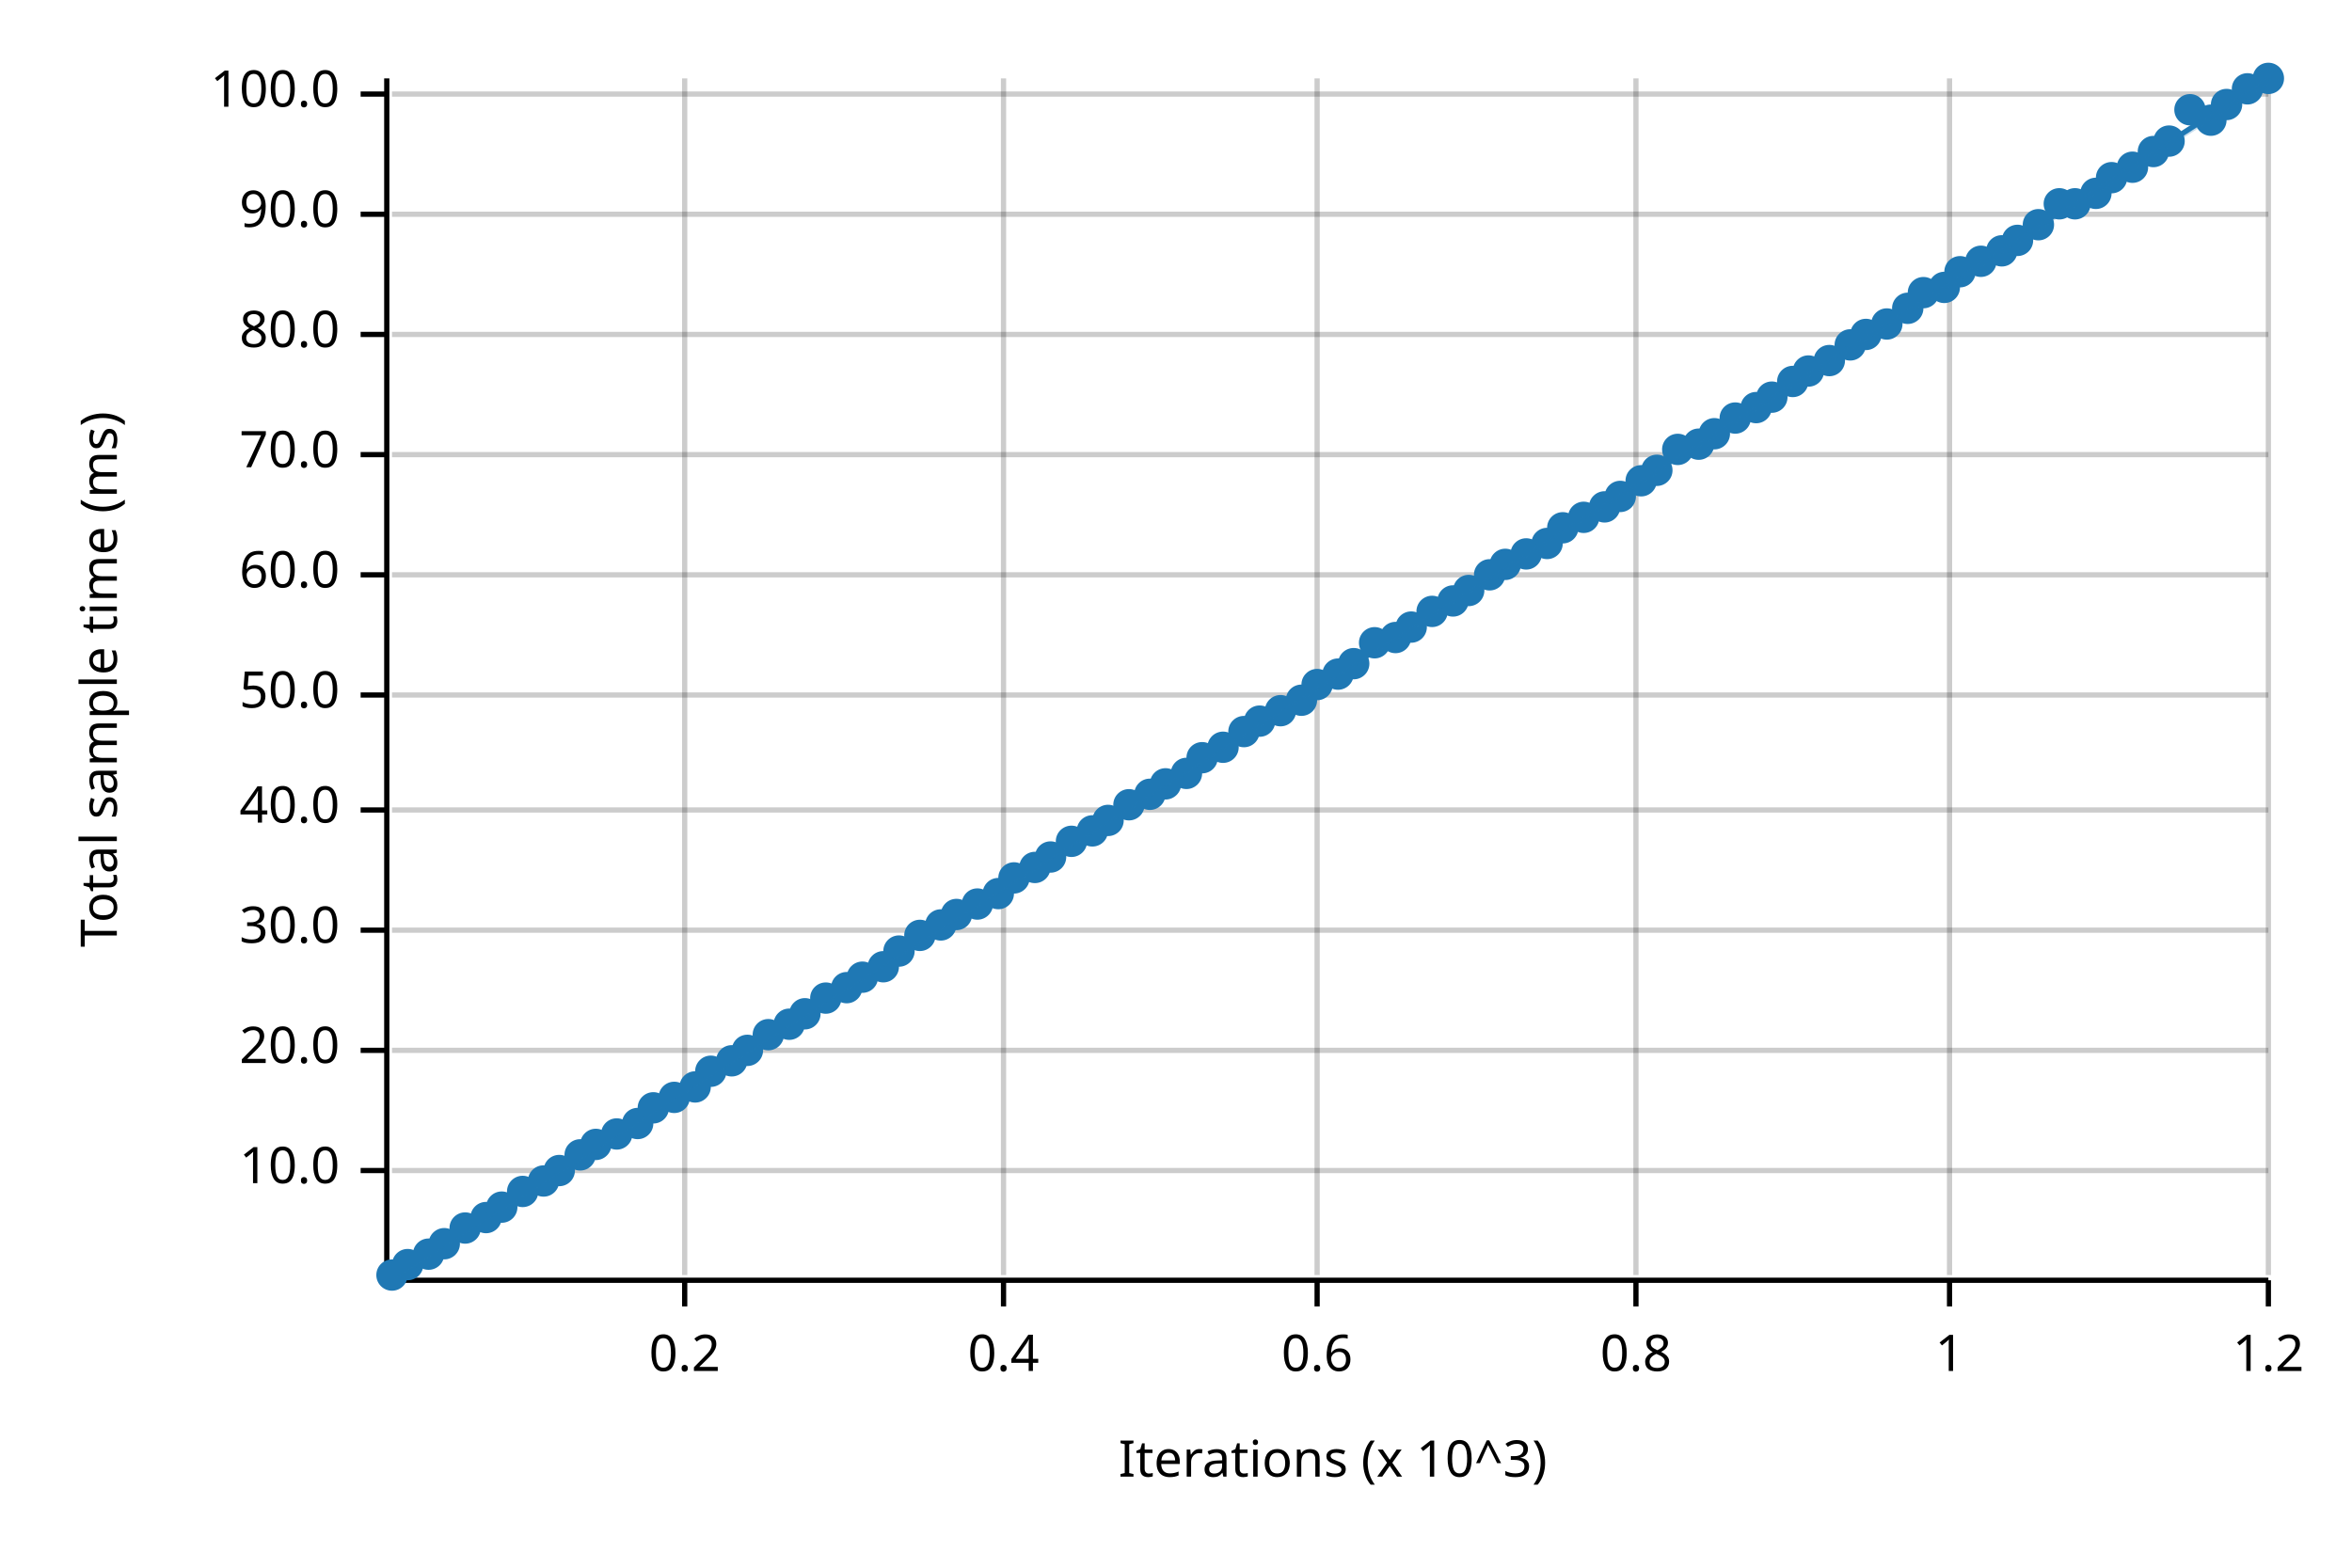
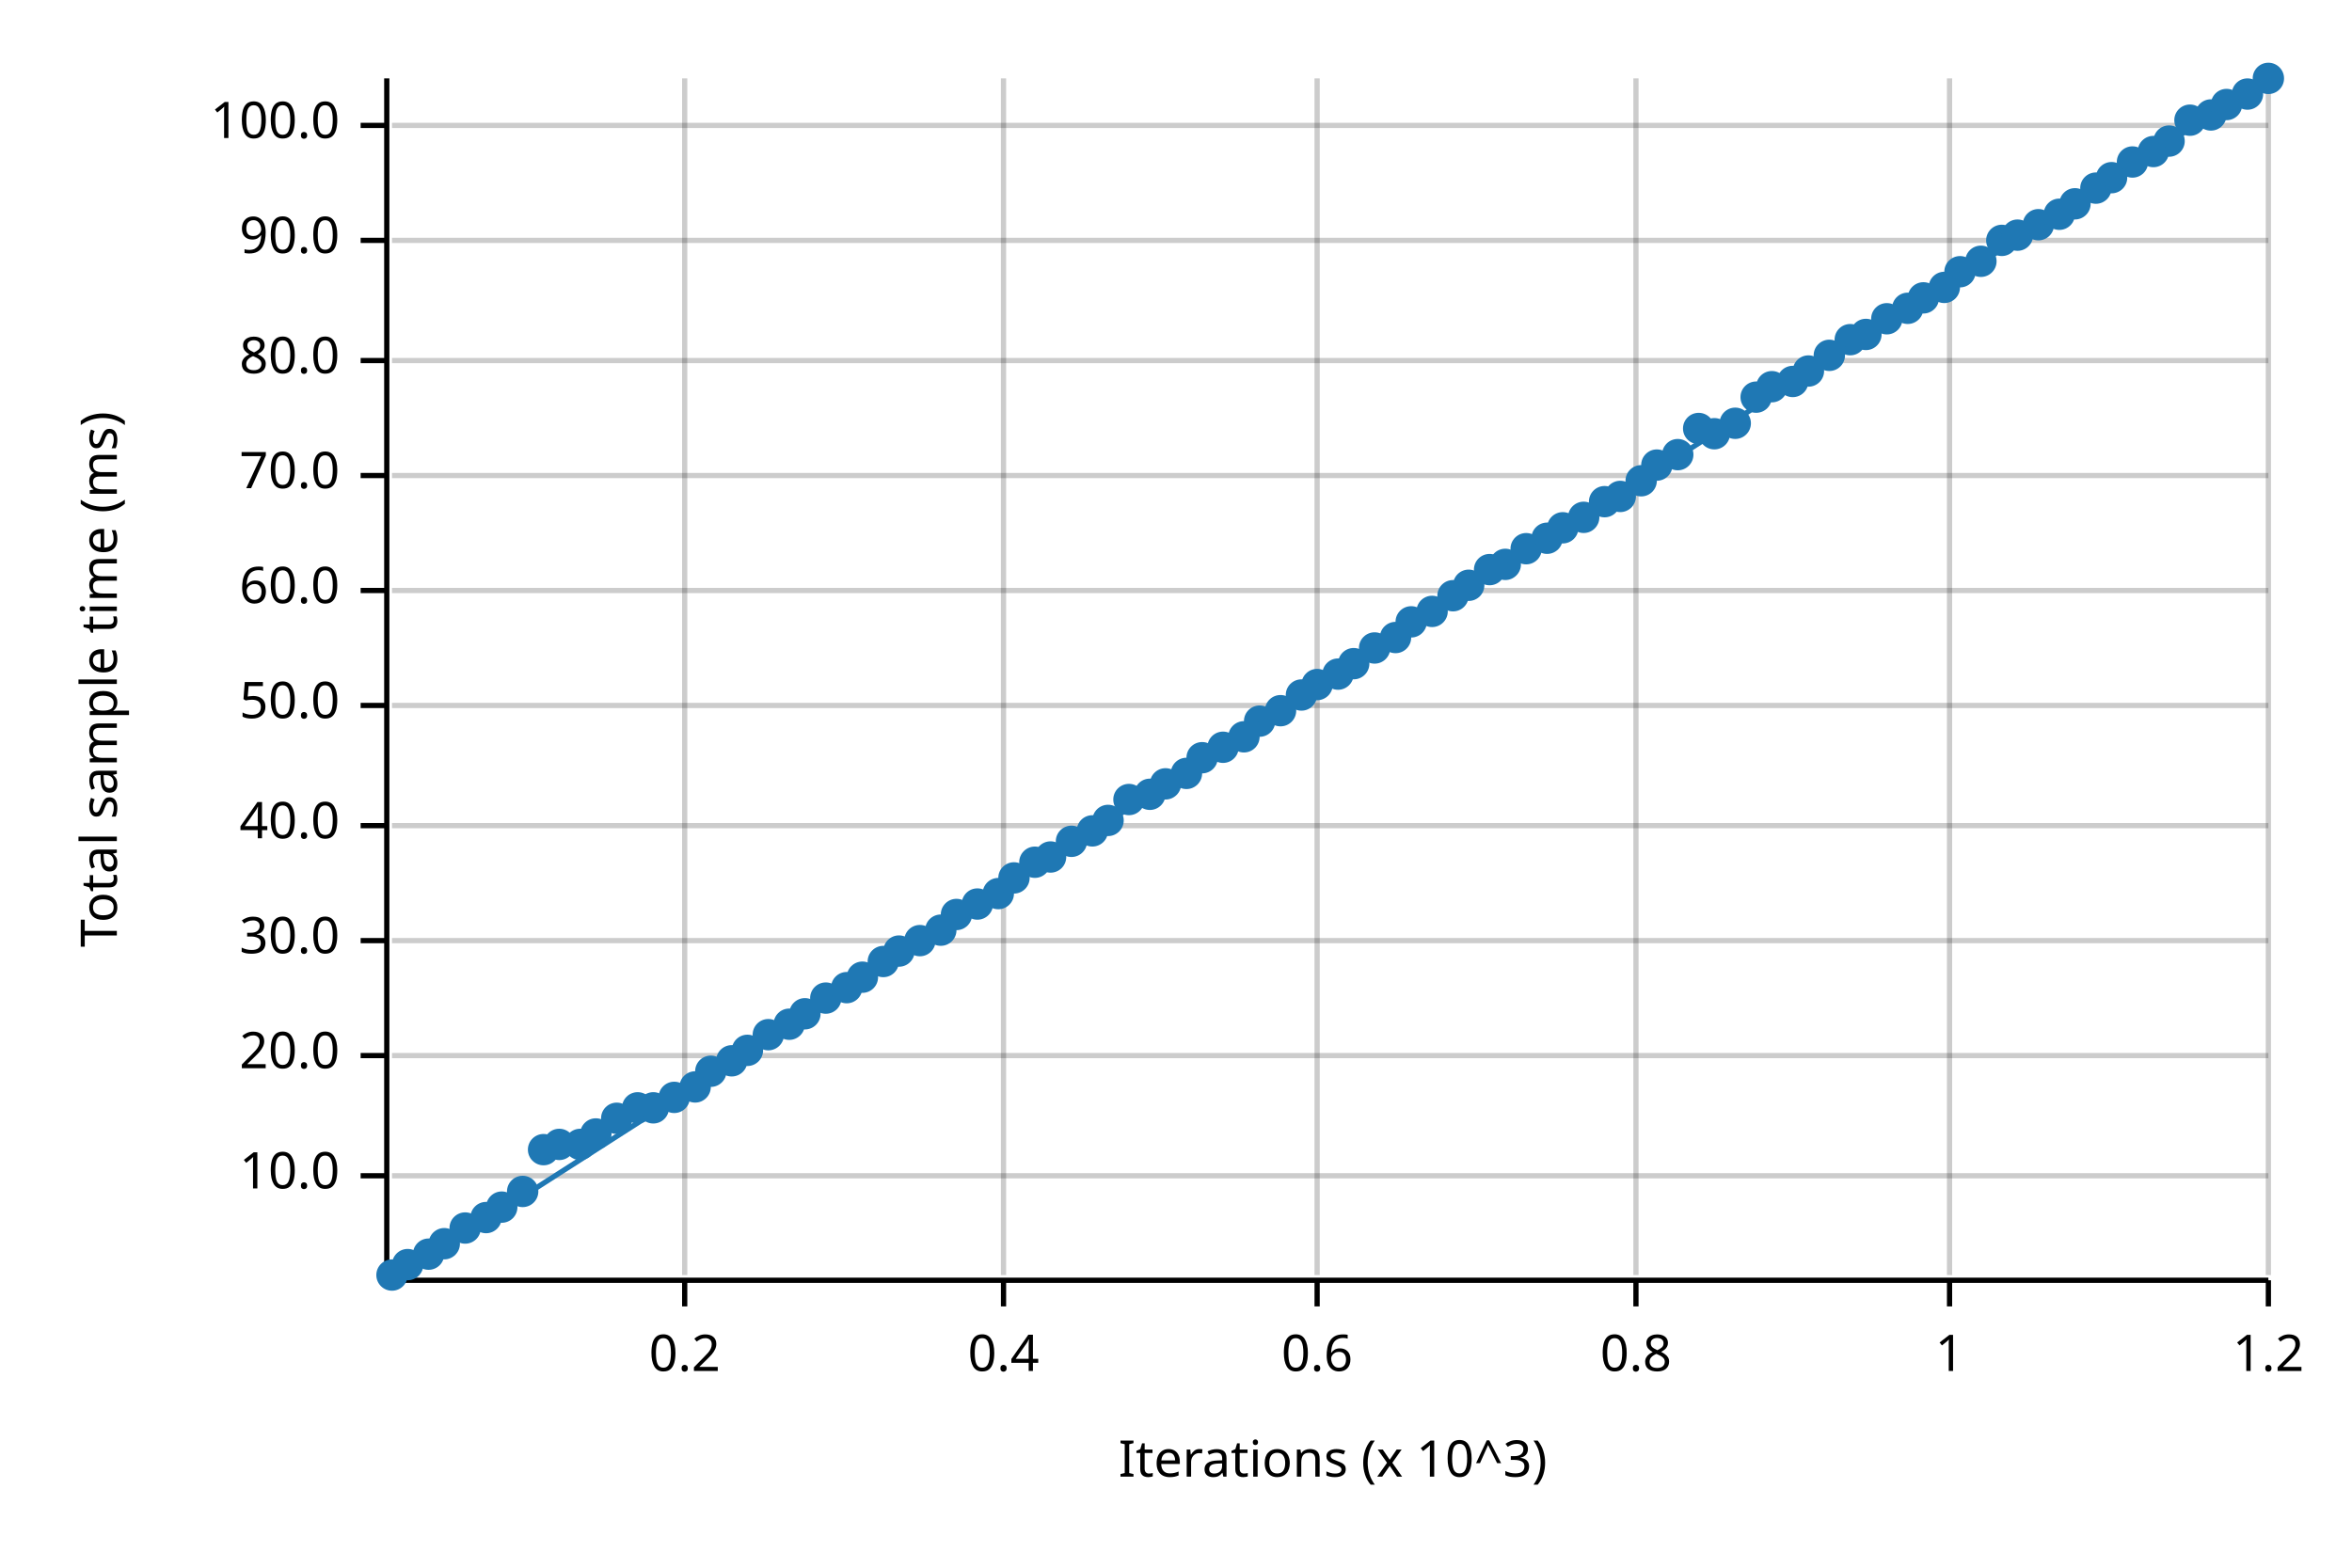
<svg xmlns="http://www.w3.org/2000/svg" width="450" height="300" viewBox="0 0 450 300">
  <text x="15" y="130" dy="0.76em" text-anchor="middle" font-family="sans-serif" font-size="9.677" opacity="1" fill="#000000" transform="rotate(270, 15, 130)">
Total sample time (ms)
</text>
  <text x="255" y="285" dy="-0.5ex" text-anchor="middle" font-family="sans-serif" font-size="9.677" opacity="1" fill="#000000">
Iterations (x 10^3)
</text>
  <line opacity="0.2" stroke="#000000" stroke-width="1" x1="131" y1="244" x2="131" y2="15" />
  <line opacity="0.2" stroke="#000000" stroke-width="1" x1="192" y1="244" x2="192" y2="15" />
  <line opacity="0.2" stroke="#000000" stroke-width="1" x1="252" y1="244" x2="252" y2="15" />
  <line opacity="0.2" stroke="#000000" stroke-width="1" x1="313" y1="244" x2="313" y2="15" />
  <line opacity="0.2" stroke="#000000" stroke-width="1" x1="373" y1="244" x2="373" y2="15" />
  <line opacity="0.2" stroke="#000000" stroke-width="1" x1="434" y1="244" x2="434" y2="15" />
-   <line opacity="0.2" stroke="#000000" stroke-width="1" x1="75" y1="224" x2="434" y2="224" />
-   <line opacity="0.2" stroke="#000000" stroke-width="1" x1="75" y1="201" x2="434" y2="201" />
-   <line opacity="0.2" stroke="#000000" stroke-width="1" x1="75" y1="178" x2="434" y2="178" />
-   <line opacity="0.2" stroke="#000000" stroke-width="1" x1="75" y1="155" x2="434" y2="155" />
-   <line opacity="0.2" stroke="#000000" stroke-width="1" x1="75" y1="133" x2="434" y2="133" />
-   <line opacity="0.2" stroke="#000000" stroke-width="1" x1="75" y1="110" x2="434" y2="110" />
-   <line opacity="0.2" stroke="#000000" stroke-width="1" x1="75" y1="87" x2="434" y2="87" />
-   <line opacity="0.2" stroke="#000000" stroke-width="1" x1="75" y1="64" x2="434" y2="64" />
-   <line opacity="0.2" stroke="#000000" stroke-width="1" x1="75" y1="41" x2="434" y2="41" />
-   <line opacity="0.2" stroke="#000000" stroke-width="1" x1="75" y1="18" x2="434" y2="18" />
+   <line opacity="0.2" stroke="#000000" stroke-width="1" x1="75" y1="225" x2="434" y2="225" />
+   <line opacity="0.2" stroke="#000000" stroke-width="1" x1="75" y1="202" x2="434" y2="202" />
+   <line opacity="0.2" stroke="#000000" stroke-width="1" x1="75" y1="180" x2="434" y2="180" />
+   <line opacity="0.2" stroke="#000000" stroke-width="1" x1="75" y1="158" x2="434" y2="158" />
+   <line opacity="0.2" stroke="#000000" stroke-width="1" x1="75" y1="135" x2="434" y2="135" />
+   <line opacity="0.2" stroke="#000000" stroke-width="1" x1="75" y1="113" x2="434" y2="113" />
+   <line opacity="0.2" stroke="#000000" stroke-width="1" x1="75" y1="91" x2="434" y2="91" />
+   <line opacity="0.2" stroke="#000000" stroke-width="1" x1="75" y1="69" x2="434" y2="69" />
+   <line opacity="0.2" stroke="#000000" stroke-width="1" x1="75" y1="46" x2="434" y2="46" />
+   <line opacity="0.2" stroke="#000000" stroke-width="1" x1="75" y1="24" x2="434" y2="24" />
  <polyline fill="none" opacity="1" stroke="#000000" stroke-width="1" points="74,15 74,244 " />
-   <text x="65" y="224" dy="0.5ex" text-anchor="end" font-family="sans-serif" font-size="9.677" opacity="1" fill="#000000">
+   <text x="65" y="225" dy="0.5ex" text-anchor="end" font-family="sans-serif" font-size="9.677" opacity="1" fill="#000000">
10.0
</text>
-   <polyline fill="none" opacity="1" stroke="#000000" stroke-width="1" points="69,224 74,224 " />
-   <text x="65" y="201" dy="0.5ex" text-anchor="end" font-family="sans-serif" font-size="9.677" opacity="1" fill="#000000">
+   <polyline fill="none" opacity="1" stroke="#000000" stroke-width="1" points="69,225 74,225 " />
+   <text x="65" y="202" dy="0.5ex" text-anchor="end" font-family="sans-serif" font-size="9.677" opacity="1" fill="#000000">
20.0
</text>
-   <polyline fill="none" opacity="1" stroke="#000000" stroke-width="1" points="69,201 74,201 " />
-   <text x="65" y="178" dy="0.5ex" text-anchor="end" font-family="sans-serif" font-size="9.677" opacity="1" fill="#000000">
+   <polyline fill="none" opacity="1" stroke="#000000" stroke-width="1" points="69,202 74,202 " />
+   <text x="65" y="180" dy="0.5ex" text-anchor="end" font-family="sans-serif" font-size="9.677" opacity="1" fill="#000000">
30.0
</text>
-   <polyline fill="none" opacity="1" stroke="#000000" stroke-width="1" points="69,178 74,178 " />
-   <text x="65" y="155" dy="0.5ex" text-anchor="end" font-family="sans-serif" font-size="9.677" opacity="1" fill="#000000">
+   <polyline fill="none" opacity="1" stroke="#000000" stroke-width="1" points="69,180 74,180 " />
+   <text x="65" y="158" dy="0.5ex" text-anchor="end" font-family="sans-serif" font-size="9.677" opacity="1" fill="#000000">
40.0
</text>
-   <polyline fill="none" opacity="1" stroke="#000000" stroke-width="1" points="69,155 74,155 " />
-   <text x="65" y="133" dy="0.5ex" text-anchor="end" font-family="sans-serif" font-size="9.677" opacity="1" fill="#000000">
+   <polyline fill="none" opacity="1" stroke="#000000" stroke-width="1" points="69,158 74,158 " />
+   <text x="65" y="135" dy="0.5ex" text-anchor="end" font-family="sans-serif" font-size="9.677" opacity="1" fill="#000000">
50.0
</text>
-   <polyline fill="none" opacity="1" stroke="#000000" stroke-width="1" points="69,133 74,133 " />
-   <text x="65" y="110" dy="0.5ex" text-anchor="end" font-family="sans-serif" font-size="9.677" opacity="1" fill="#000000">
+   <polyline fill="none" opacity="1" stroke="#000000" stroke-width="1" points="69,135 74,135 " />
+   <text x="65" y="113" dy="0.5ex" text-anchor="end" font-family="sans-serif" font-size="9.677" opacity="1" fill="#000000">
60.0
</text>
-   <polyline fill="none" opacity="1" stroke="#000000" stroke-width="1" points="69,110 74,110 " />
-   <text x="65" y="87" dy="0.5ex" text-anchor="end" font-family="sans-serif" font-size="9.677" opacity="1" fill="#000000">
+   <polyline fill="none" opacity="1" stroke="#000000" stroke-width="1" points="69,113 74,113 " />
+   <text x="65" y="91" dy="0.5ex" text-anchor="end" font-family="sans-serif" font-size="9.677" opacity="1" fill="#000000">
70.0
</text>
-   <polyline fill="none" opacity="1" stroke="#000000" stroke-width="1" points="69,87 74,87 " />
-   <text x="65" y="64" dy="0.5ex" text-anchor="end" font-family="sans-serif" font-size="9.677" opacity="1" fill="#000000">
+   <polyline fill="none" opacity="1" stroke="#000000" stroke-width="1" points="69,91 74,91 " />
+   <text x="65" y="69" dy="0.5ex" text-anchor="end" font-family="sans-serif" font-size="9.677" opacity="1" fill="#000000">
80.0
</text>
-   <polyline fill="none" opacity="1" stroke="#000000" stroke-width="1" points="69,64 74,64 " />
-   <text x="65" y="41" dy="0.5ex" text-anchor="end" font-family="sans-serif" font-size="9.677" opacity="1" fill="#000000">
+   <polyline fill="none" opacity="1" stroke="#000000" stroke-width="1" points="69,69 74,69 " />
+   <text x="65" y="46" dy="0.5ex" text-anchor="end" font-family="sans-serif" font-size="9.677" opacity="1" fill="#000000">
90.0
</text>
-   <polyline fill="none" opacity="1" stroke="#000000" stroke-width="1" points="69,41 74,41 " />
-   <text x="65" y="18" dy="0.5ex" text-anchor="end" font-family="sans-serif" font-size="9.677" opacity="1" fill="#000000">
+   <polyline fill="none" opacity="1" stroke="#000000" stroke-width="1" points="69,46 74,46 " />
+   <text x="65" y="24" dy="0.5ex" text-anchor="end" font-family="sans-serif" font-size="9.677" opacity="1" fill="#000000">
100.0
</text>
-   <polyline fill="none" opacity="1" stroke="#000000" stroke-width="1" points="69,18 74,18 " />
+   <polyline fill="none" opacity="1" stroke="#000000" stroke-width="1" points="69,24 74,24 " />
  <polyline fill="none" opacity="1" stroke="#000000" stroke-width="1" points="75,245 434,245 " />
  <text x="131" y="255" dy="0.76em" text-anchor="middle" font-family="sans-serif" font-size="9.677" opacity="1" fill="#000000">
0.2
</text>
  <polyline fill="none" opacity="1" stroke="#000000" stroke-width="1" points="131,245 131,250 " />
  <text x="192" y="255" dy="0.76em" text-anchor="middle" font-family="sans-serif" font-size="9.677" opacity="1" fill="#000000">
0.4
</text>
  <polyline fill="none" opacity="1" stroke="#000000" stroke-width="1" points="192,245 192,250 " />
  <text x="252" y="255" dy="0.76em" text-anchor="middle" font-family="sans-serif" font-size="9.677" opacity="1" fill="#000000">
0.6
</text>
  <polyline fill="none" opacity="1" stroke="#000000" stroke-width="1" points="252,245 252,250 " />
  <text x="313" y="255" dy="0.76em" text-anchor="middle" font-family="sans-serif" font-size="9.677" opacity="1" fill="#000000">
0.8
</text>
  <polyline fill="none" opacity="1" stroke="#000000" stroke-width="1" points="313,245 313,250 " />
  <text x="373" y="255" dy="0.76em" text-anchor="middle" font-family="sans-serif" font-size="9.677" opacity="1" fill="#000000">
1
</text>
  <polyline fill="none" opacity="1" stroke="#000000" stroke-width="1" points="373,245 373,250 " />
  <text x="434" y="255" dy="0.76em" text-anchor="middle" font-family="sans-serif" font-size="9.677" opacity="1" fill="#000000">
1.2
</text>
  <polyline fill="none" opacity="1" stroke="#000000" stroke-width="1" points="434,245 434,250 " />
  <circle cx="75" cy="244" r="3" opacity="1" fill="#1F78B4" stroke="none" stroke-width="1" />
  <circle cx="78" cy="242" r="3" opacity="1" fill="#1F78B4" stroke="none" stroke-width="1" />
  <circle cx="82" cy="240" r="3" opacity="1" fill="#1F78B4" stroke="none" stroke-width="1" />
  <circle cx="85" cy="238" r="3" opacity="1" fill="#1F78B4" stroke="none" stroke-width="1" />
  <circle cx="89" cy="235" r="3" opacity="1" fill="#1F78B4" stroke="none" stroke-width="1" />
  <circle cx="93" cy="233" r="3" opacity="1" fill="#1F78B4" stroke="none" stroke-width="1" />
  <circle cx="96" cy="231" r="3" opacity="1" fill="#1F78B4" stroke="none" stroke-width="1" />
  <circle cx="100" cy="228" r="3" opacity="1" fill="#1F78B4" stroke="none" stroke-width="1" />
-   <circle cx="104" cy="226" r="3" opacity="1" fill="#1F78B4" stroke="none" stroke-width="1" />
-   <circle cx="107" cy="224" r="3" opacity="1" fill="#1F78B4" stroke="none" stroke-width="1" />
-   <circle cx="111" cy="221" r="3" opacity="1" fill="#1F78B4" stroke="none" stroke-width="1" />
-   <circle cx="114" cy="219" r="3" opacity="1" fill="#1F78B4" stroke="none" stroke-width="1" />
-   <circle cx="118" cy="217" r="3" opacity="1" fill="#1F78B4" stroke="none" stroke-width="1" />
-   <circle cx="122" cy="215" r="3" opacity="1" fill="#1F78B4" stroke="none" stroke-width="1" />
+   <circle cx="104" cy="220" r="3" opacity="1" fill="#1F78B4" stroke="none" stroke-width="1" />
+   <circle cx="107" cy="219" r="3" opacity="1" fill="#1F78B4" stroke="none" stroke-width="1" />
+   <circle cx="111" cy="219" r="3" opacity="1" fill="#1F78B4" stroke="none" stroke-width="1" />
+   <circle cx="114" cy="217" r="3" opacity="1" fill="#1F78B4" stroke="none" stroke-width="1" />
+   <circle cx="118" cy="214" r="3" opacity="1" fill="#1F78B4" stroke="none" stroke-width="1" />
+   <circle cx="122" cy="212" r="3" opacity="1" fill="#1F78B4" stroke="none" stroke-width="1" />
  <circle cx="125" cy="212" r="3" opacity="1" fill="#1F78B4" stroke="none" stroke-width="1" />
  <circle cx="129" cy="210" r="3" opacity="1" fill="#1F78B4" stroke="none" stroke-width="1" />
  <circle cx="133" cy="208" r="3" opacity="1" fill="#1F78B4" stroke="none" stroke-width="1" />
  <circle cx="136" cy="205" r="3" opacity="1" fill="#1F78B4" stroke="none" stroke-width="1" />
  <circle cx="140" cy="203" r="3" opacity="1" fill="#1F78B4" stroke="none" stroke-width="1" />
  <circle cx="143" cy="201" r="3" opacity="1" fill="#1F78B4" stroke="none" stroke-width="1" />
  <circle cx="147" cy="198" r="3" opacity="1" fill="#1F78B4" stroke="none" stroke-width="1" />
  <circle cx="151" cy="196" r="3" opacity="1" fill="#1F78B4" stroke="none" stroke-width="1" />
  <circle cx="154" cy="194" r="3" opacity="1" fill="#1F78B4" stroke="none" stroke-width="1" />
  <circle cx="158" cy="191" r="3" opacity="1" fill="#1F78B4" stroke="none" stroke-width="1" />
  <circle cx="162" cy="189" r="3" opacity="1" fill="#1F78B4" stroke="none" stroke-width="1" />
  <circle cx="165" cy="187" r="3" opacity="1" fill="#1F78B4" stroke="none" stroke-width="1" />
-   <circle cx="169" cy="185" r="3" opacity="1" fill="#1F78B4" stroke="none" stroke-width="1" />
+   <circle cx="169" cy="184" r="3" opacity="1" fill="#1F78B4" stroke="none" stroke-width="1" />
  <circle cx="172" cy="182" r="3" opacity="1" fill="#1F78B4" stroke="none" stroke-width="1" />
-   <circle cx="176" cy="179" r="3" opacity="1" fill="#1F78B4" stroke="none" stroke-width="1" />
-   <circle cx="180" cy="177" r="3" opacity="1" fill="#1F78B4" stroke="none" stroke-width="1" />
+   <circle cx="176" cy="180" r="3" opacity="1" fill="#1F78B4" stroke="none" stroke-width="1" />
+   <circle cx="180" cy="178" r="3" opacity="1" fill="#1F78B4" stroke="none" stroke-width="1" />
  <circle cx="183" cy="175" r="3" opacity="1" fill="#1F78B4" stroke="none" stroke-width="1" />
  <circle cx="187" cy="173" r="3" opacity="1" fill="#1F78B4" stroke="none" stroke-width="1" />
  <circle cx="191" cy="171" r="3" opacity="1" fill="#1F78B4" stroke="none" stroke-width="1" />
  <circle cx="194" cy="168" r="3" opacity="1" fill="#1F78B4" stroke="none" stroke-width="1" />
-   <circle cx="198" cy="166" r="3" opacity="1" fill="#1F78B4" stroke="none" stroke-width="1" />
+   <circle cx="198" cy="165" r="3" opacity="1" fill="#1F78B4" stroke="none" stroke-width="1" />
  <circle cx="201" cy="164" r="3" opacity="1" fill="#1F78B4" stroke="none" stroke-width="1" />
  <circle cx="205" cy="161" r="3" opacity="1" fill="#1F78B4" stroke="none" stroke-width="1" />
  <circle cx="209" cy="159" r="3" opacity="1" fill="#1F78B4" stroke="none" stroke-width="1" />
  <circle cx="212" cy="157" r="3" opacity="1" fill="#1F78B4" stroke="none" stroke-width="1" />
-   <circle cx="216" cy="154" r="3" opacity="1" fill="#1F78B4" stroke="none" stroke-width="1" />
+   <circle cx="216" cy="153" r="3" opacity="1" fill="#1F78B4" stroke="none" stroke-width="1" />
  <circle cx="220" cy="152" r="3" opacity="1" fill="#1F78B4" stroke="none" stroke-width="1" />
  <circle cx="223" cy="150" r="3" opacity="1" fill="#1F78B4" stroke="none" stroke-width="1" />
  <circle cx="227" cy="148" r="3" opacity="1" fill="#1F78B4" stroke="none" stroke-width="1" />
  <circle cx="230" cy="145" r="3" opacity="1" fill="#1F78B4" stroke="none" stroke-width="1" />
  <circle cx="234" cy="143" r="3" opacity="1" fill="#1F78B4" stroke="none" stroke-width="1" />
-   <circle cx="238" cy="140" r="3" opacity="1" fill="#1F78B4" stroke="none" stroke-width="1" />
+   <circle cx="238" cy="141" r="3" opacity="1" fill="#1F78B4" stroke="none" stroke-width="1" />
  <circle cx="241" cy="138" r="3" opacity="1" fill="#1F78B4" stroke="none" stroke-width="1" />
  <circle cx="245" cy="136" r="3" opacity="1" fill="#1F78B4" stroke="none" stroke-width="1" />
-   <circle cx="249" cy="134" r="3" opacity="1" fill="#1F78B4" stroke="none" stroke-width="1" />
+   <circle cx="249" cy="133" r="3" opacity="1" fill="#1F78B4" stroke="none" stroke-width="1" />
  <circle cx="252" cy="131" r="3" opacity="1" fill="#1F78B4" stroke="none" stroke-width="1" />
  <circle cx="256" cy="129" r="3" opacity="1" fill="#1F78B4" stroke="none" stroke-width="1" />
  <circle cx="259" cy="127" r="3" opacity="1" fill="#1F78B4" stroke="none" stroke-width="1" />
-   <circle cx="263" cy="123" r="3" opacity="1" fill="#1F78B4" stroke="none" stroke-width="1" />
+   <circle cx="263" cy="124" r="3" opacity="1" fill="#1F78B4" stroke="none" stroke-width="1" />
  <circle cx="267" cy="122" r="3" opacity="1" fill="#1F78B4" stroke="none" stroke-width="1" />
-   <circle cx="270" cy="120" r="3" opacity="1" fill="#1F78B4" stroke="none" stroke-width="1" />
+   <circle cx="270" cy="119" r="3" opacity="1" fill="#1F78B4" stroke="none" stroke-width="1" />
  <circle cx="274" cy="117" r="3" opacity="1" fill="#1F78B4" stroke="none" stroke-width="1" />
-   <circle cx="278" cy="115" r="3" opacity="1" fill="#1F78B4" stroke="none" stroke-width="1" />
-   <circle cx="281" cy="113" r="3" opacity="1" fill="#1F78B4" stroke="none" stroke-width="1" />
-   <circle cx="285" cy="110" r="3" opacity="1" fill="#1F78B4" stroke="none" stroke-width="1" />
+   <circle cx="278" cy="114" r="3" opacity="1" fill="#1F78B4" stroke="none" stroke-width="1" />
+   <circle cx="281" cy="112" r="3" opacity="1" fill="#1F78B4" stroke="none" stroke-width="1" />
+   <circle cx="285" cy="109" r="3" opacity="1" fill="#1F78B4" stroke="none" stroke-width="1" />
  <circle cx="288" cy="108" r="3" opacity="1" fill="#1F78B4" stroke="none" stroke-width="1" />
-   <circle cx="292" cy="106" r="3" opacity="1" fill="#1F78B4" stroke="none" stroke-width="1" />
-   <circle cx="296" cy="104" r="3" opacity="1" fill="#1F78B4" stroke="none" stroke-width="1" />
+   <circle cx="292" cy="105" r="3" opacity="1" fill="#1F78B4" stroke="none" stroke-width="1" />
+   <circle cx="296" cy="103" r="3" opacity="1" fill="#1F78B4" stroke="none" stroke-width="1" />
  <circle cx="299" cy="101" r="3" opacity="1" fill="#1F78B4" stroke="none" stroke-width="1" />
  <circle cx="303" cy="99" r="3" opacity="1" fill="#1F78B4" stroke="none" stroke-width="1" />
-   <circle cx="307" cy="97" r="3" opacity="1" fill="#1F78B4" stroke="none" stroke-width="1" />
+   <circle cx="307" cy="96" r="3" opacity="1" fill="#1F78B4" stroke="none" stroke-width="1" />
  <circle cx="310" cy="95" r="3" opacity="1" fill="#1F78B4" stroke="none" stroke-width="1" />
  <circle cx="314" cy="92" r="3" opacity="1" fill="#1F78B4" stroke="none" stroke-width="1" />
-   <circle cx="317" cy="90" r="3" opacity="1" fill="#1F78B4" stroke="none" stroke-width="1" />
-   <circle cx="321" cy="86" r="3" opacity="1" fill="#1F78B4" stroke="none" stroke-width="1" />
-   <circle cx="325" cy="85" r="3" opacity="1" fill="#1F78B4" stroke="none" stroke-width="1" />
+   <circle cx="317" cy="89" r="3" opacity="1" fill="#1F78B4" stroke="none" stroke-width="1" />
+   <circle cx="321" cy="87" r="3" opacity="1" fill="#1F78B4" stroke="none" stroke-width="1" />
+   <circle cx="325" cy="82" r="3" opacity="1" fill="#1F78B4" stroke="none" stroke-width="1" />
  <circle cx="328" cy="83" r="3" opacity="1" fill="#1F78B4" stroke="none" stroke-width="1" />
-   <circle cx="332" cy="80" r="3" opacity="1" fill="#1F78B4" stroke="none" stroke-width="1" />
-   <circle cx="336" cy="78" r="3" opacity="1" fill="#1F78B4" stroke="none" stroke-width="1" />
-   <circle cx="339" cy="76" r="3" opacity="1" fill="#1F78B4" stroke="none" stroke-width="1" />
+   <circle cx="332" cy="81" r="3" opacity="1" fill="#1F78B4" stroke="none" stroke-width="1" />
+   <circle cx="336" cy="76" r="3" opacity="1" fill="#1F78B4" stroke="none" stroke-width="1" />
+   <circle cx="339" cy="74" r="3" opacity="1" fill="#1F78B4" stroke="none" stroke-width="1" />
  <circle cx="343" cy="73" r="3" opacity="1" fill="#1F78B4" stroke="none" stroke-width="1" />
  <circle cx="346" cy="71" r="3" opacity="1" fill="#1F78B4" stroke="none" stroke-width="1" />
-   <circle cx="350" cy="69" r="3" opacity="1" fill="#1F78B4" stroke="none" stroke-width="1" />
-   <circle cx="354" cy="66" r="3" opacity="1" fill="#1F78B4" stroke="none" stroke-width="1" />
+   <circle cx="350" cy="68" r="3" opacity="1" fill="#1F78B4" stroke="none" stroke-width="1" />
+   <circle cx="354" cy="65" r="3" opacity="1" fill="#1F78B4" stroke="none" stroke-width="1" />
  <circle cx="357" cy="64" r="3" opacity="1" fill="#1F78B4" stroke="none" stroke-width="1" />
-   <circle cx="361" cy="62" r="3" opacity="1" fill="#1F78B4" stroke="none" stroke-width="1" />
+   <circle cx="361" cy="61" r="3" opacity="1" fill="#1F78B4" stroke="none" stroke-width="1" />
  <circle cx="365" cy="59" r="3" opacity="1" fill="#1F78B4" stroke="none" stroke-width="1" />
-   <circle cx="368" cy="56" r="3" opacity="1" fill="#1F78B4" stroke="none" stroke-width="1" />
+   <circle cx="368" cy="57" r="3" opacity="1" fill="#1F78B4" stroke="none" stroke-width="1" />
  <circle cx="372" cy="55" r="3" opacity="1" fill="#1F78B4" stroke="none" stroke-width="1" />
  <circle cx="375" cy="52" r="3" opacity="1" fill="#1F78B4" stroke="none" stroke-width="1" />
  <circle cx="379" cy="50" r="3" opacity="1" fill="#1F78B4" stroke="none" stroke-width="1" />
-   <circle cx="383" cy="48" r="3" opacity="1" fill="#1F78B4" stroke="none" stroke-width="1" />
-   <circle cx="386" cy="46" r="3" opacity="1" fill="#1F78B4" stroke="none" stroke-width="1" />
+   <circle cx="383" cy="46" r="3" opacity="1" fill="#1F78B4" stroke="none" stroke-width="1" />
+   <circle cx="386" cy="45" r="3" opacity="1" fill="#1F78B4" stroke="none" stroke-width="1" />
  <circle cx="390" cy="43" r="3" opacity="1" fill="#1F78B4" stroke="none" stroke-width="1" />
-   <circle cx="394" cy="39" r="3" opacity="1" fill="#1F78B4" stroke="none" stroke-width="1" />
+   <circle cx="394" cy="41" r="3" opacity="1" fill="#1F78B4" stroke="none" stroke-width="1" />
  <circle cx="397" cy="39" r="3" opacity="1" fill="#1F78B4" stroke="none" stroke-width="1" />
-   <circle cx="401" cy="37" r="3" opacity="1" fill="#1F78B4" stroke="none" stroke-width="1" />
+   <circle cx="401" cy="36" r="3" opacity="1" fill="#1F78B4" stroke="none" stroke-width="1" />
  <circle cx="404" cy="34" r="3" opacity="1" fill="#1F78B4" stroke="none" stroke-width="1" />
-   <circle cx="408" cy="32" r="3" opacity="1" fill="#1F78B4" stroke="none" stroke-width="1" />
+   <circle cx="408" cy="31" r="3" opacity="1" fill="#1F78B4" stroke="none" stroke-width="1" />
  <circle cx="412" cy="29" r="3" opacity="1" fill="#1F78B4" stroke="none" stroke-width="1" />
  <circle cx="415" cy="27" r="3" opacity="1" fill="#1F78B4" stroke="none" stroke-width="1" />
-   <circle cx="419" cy="21" r="3" opacity="1" fill="#1F78B4" stroke="none" stroke-width="1" />
-   <circle cx="423" cy="23" r="3" opacity="1" fill="#1F78B4" stroke="none" stroke-width="1" />
+   <circle cx="419" cy="23" r="3" opacity="1" fill="#1F78B4" stroke="none" stroke-width="1" />
+   <circle cx="423" cy="22" r="3" opacity="1" fill="#1F78B4" stroke="none" stroke-width="1" />
  <circle cx="426" cy="20" r="3" opacity="1" fill="#1F78B4" stroke="none" stroke-width="1" />
-   <circle cx="430" cy="17" r="3" opacity="1" fill="#1F78B4" stroke="none" stroke-width="1" />
+   <circle cx="430" cy="18" r="3" opacity="1" fill="#1F78B4" stroke="none" stroke-width="1" />
  <circle cx="434" cy="15" r="3" opacity="1" fill="#1F78B4" stroke="none" stroke-width="1" />
  <polyline fill="none" opacity="1" stroke="#1F78B4" stroke-width="1" points="75,245 434,15 " />
-   <polygon opacity="0.25" fill="#1F78B4" points="75,245 434,16 434,15 " />
+   <polygon opacity="0.25" fill="#1F78B4" points="75,245 434,15 434,15 " />
</svg>
